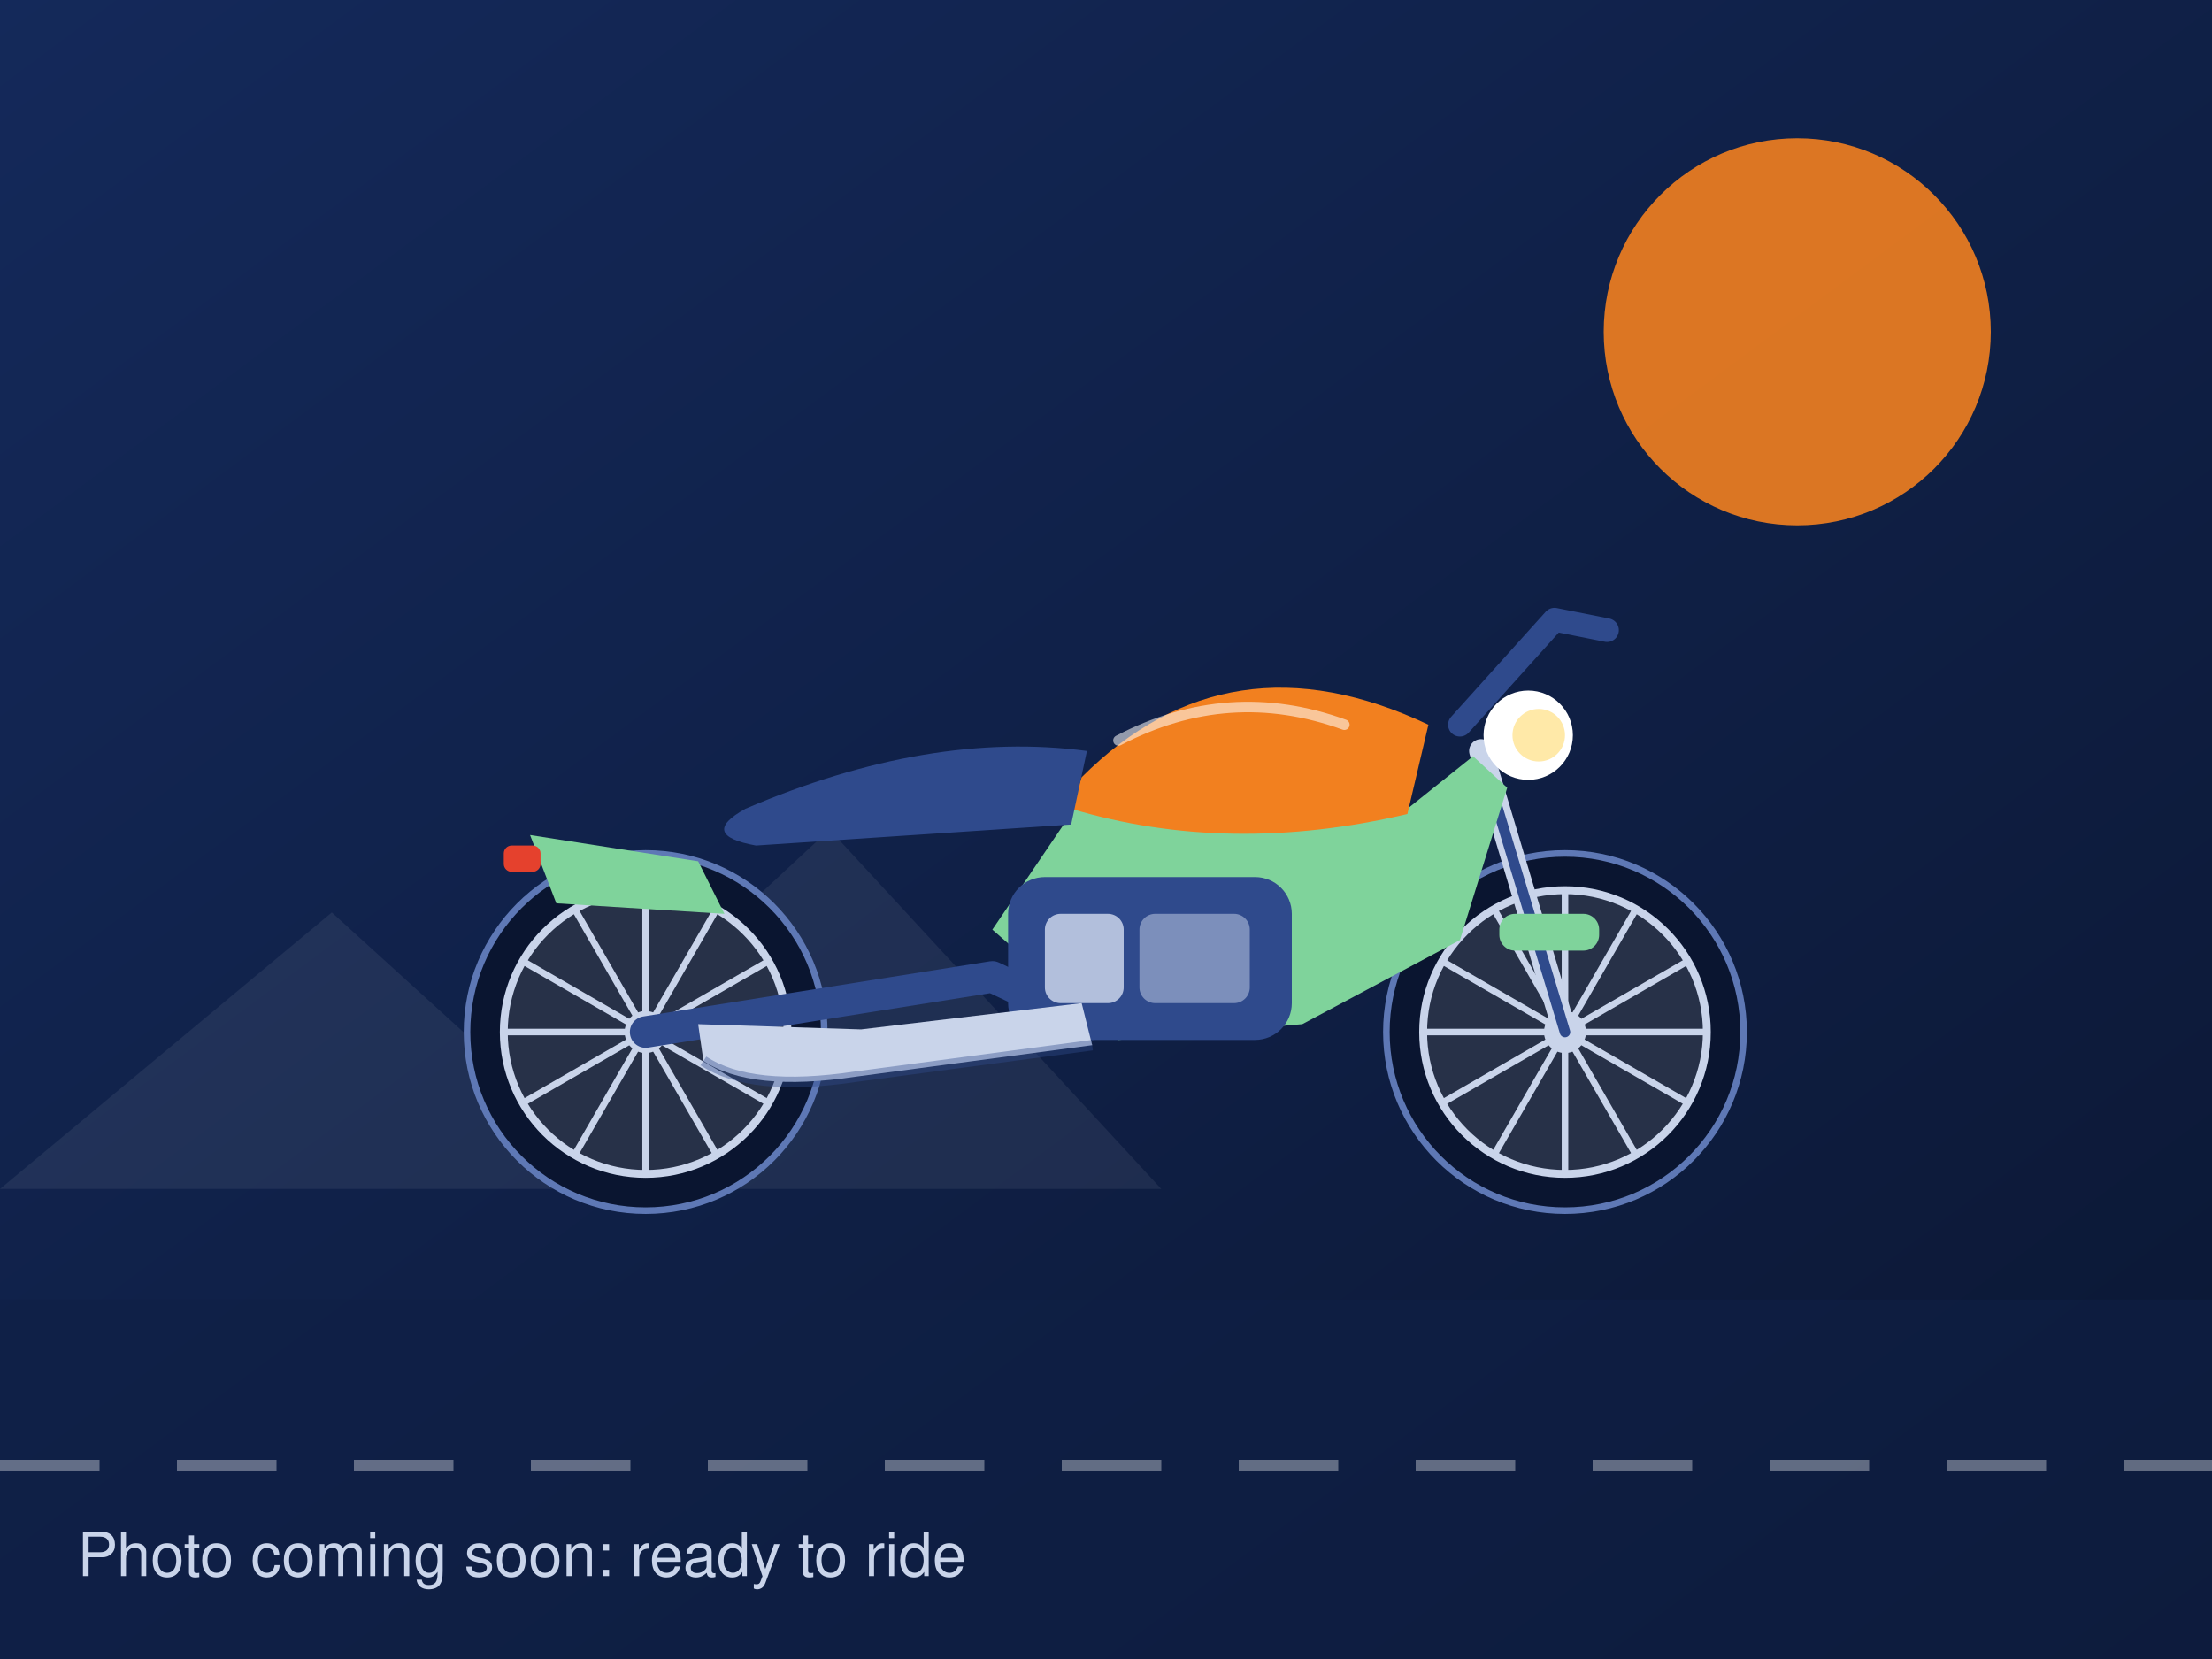
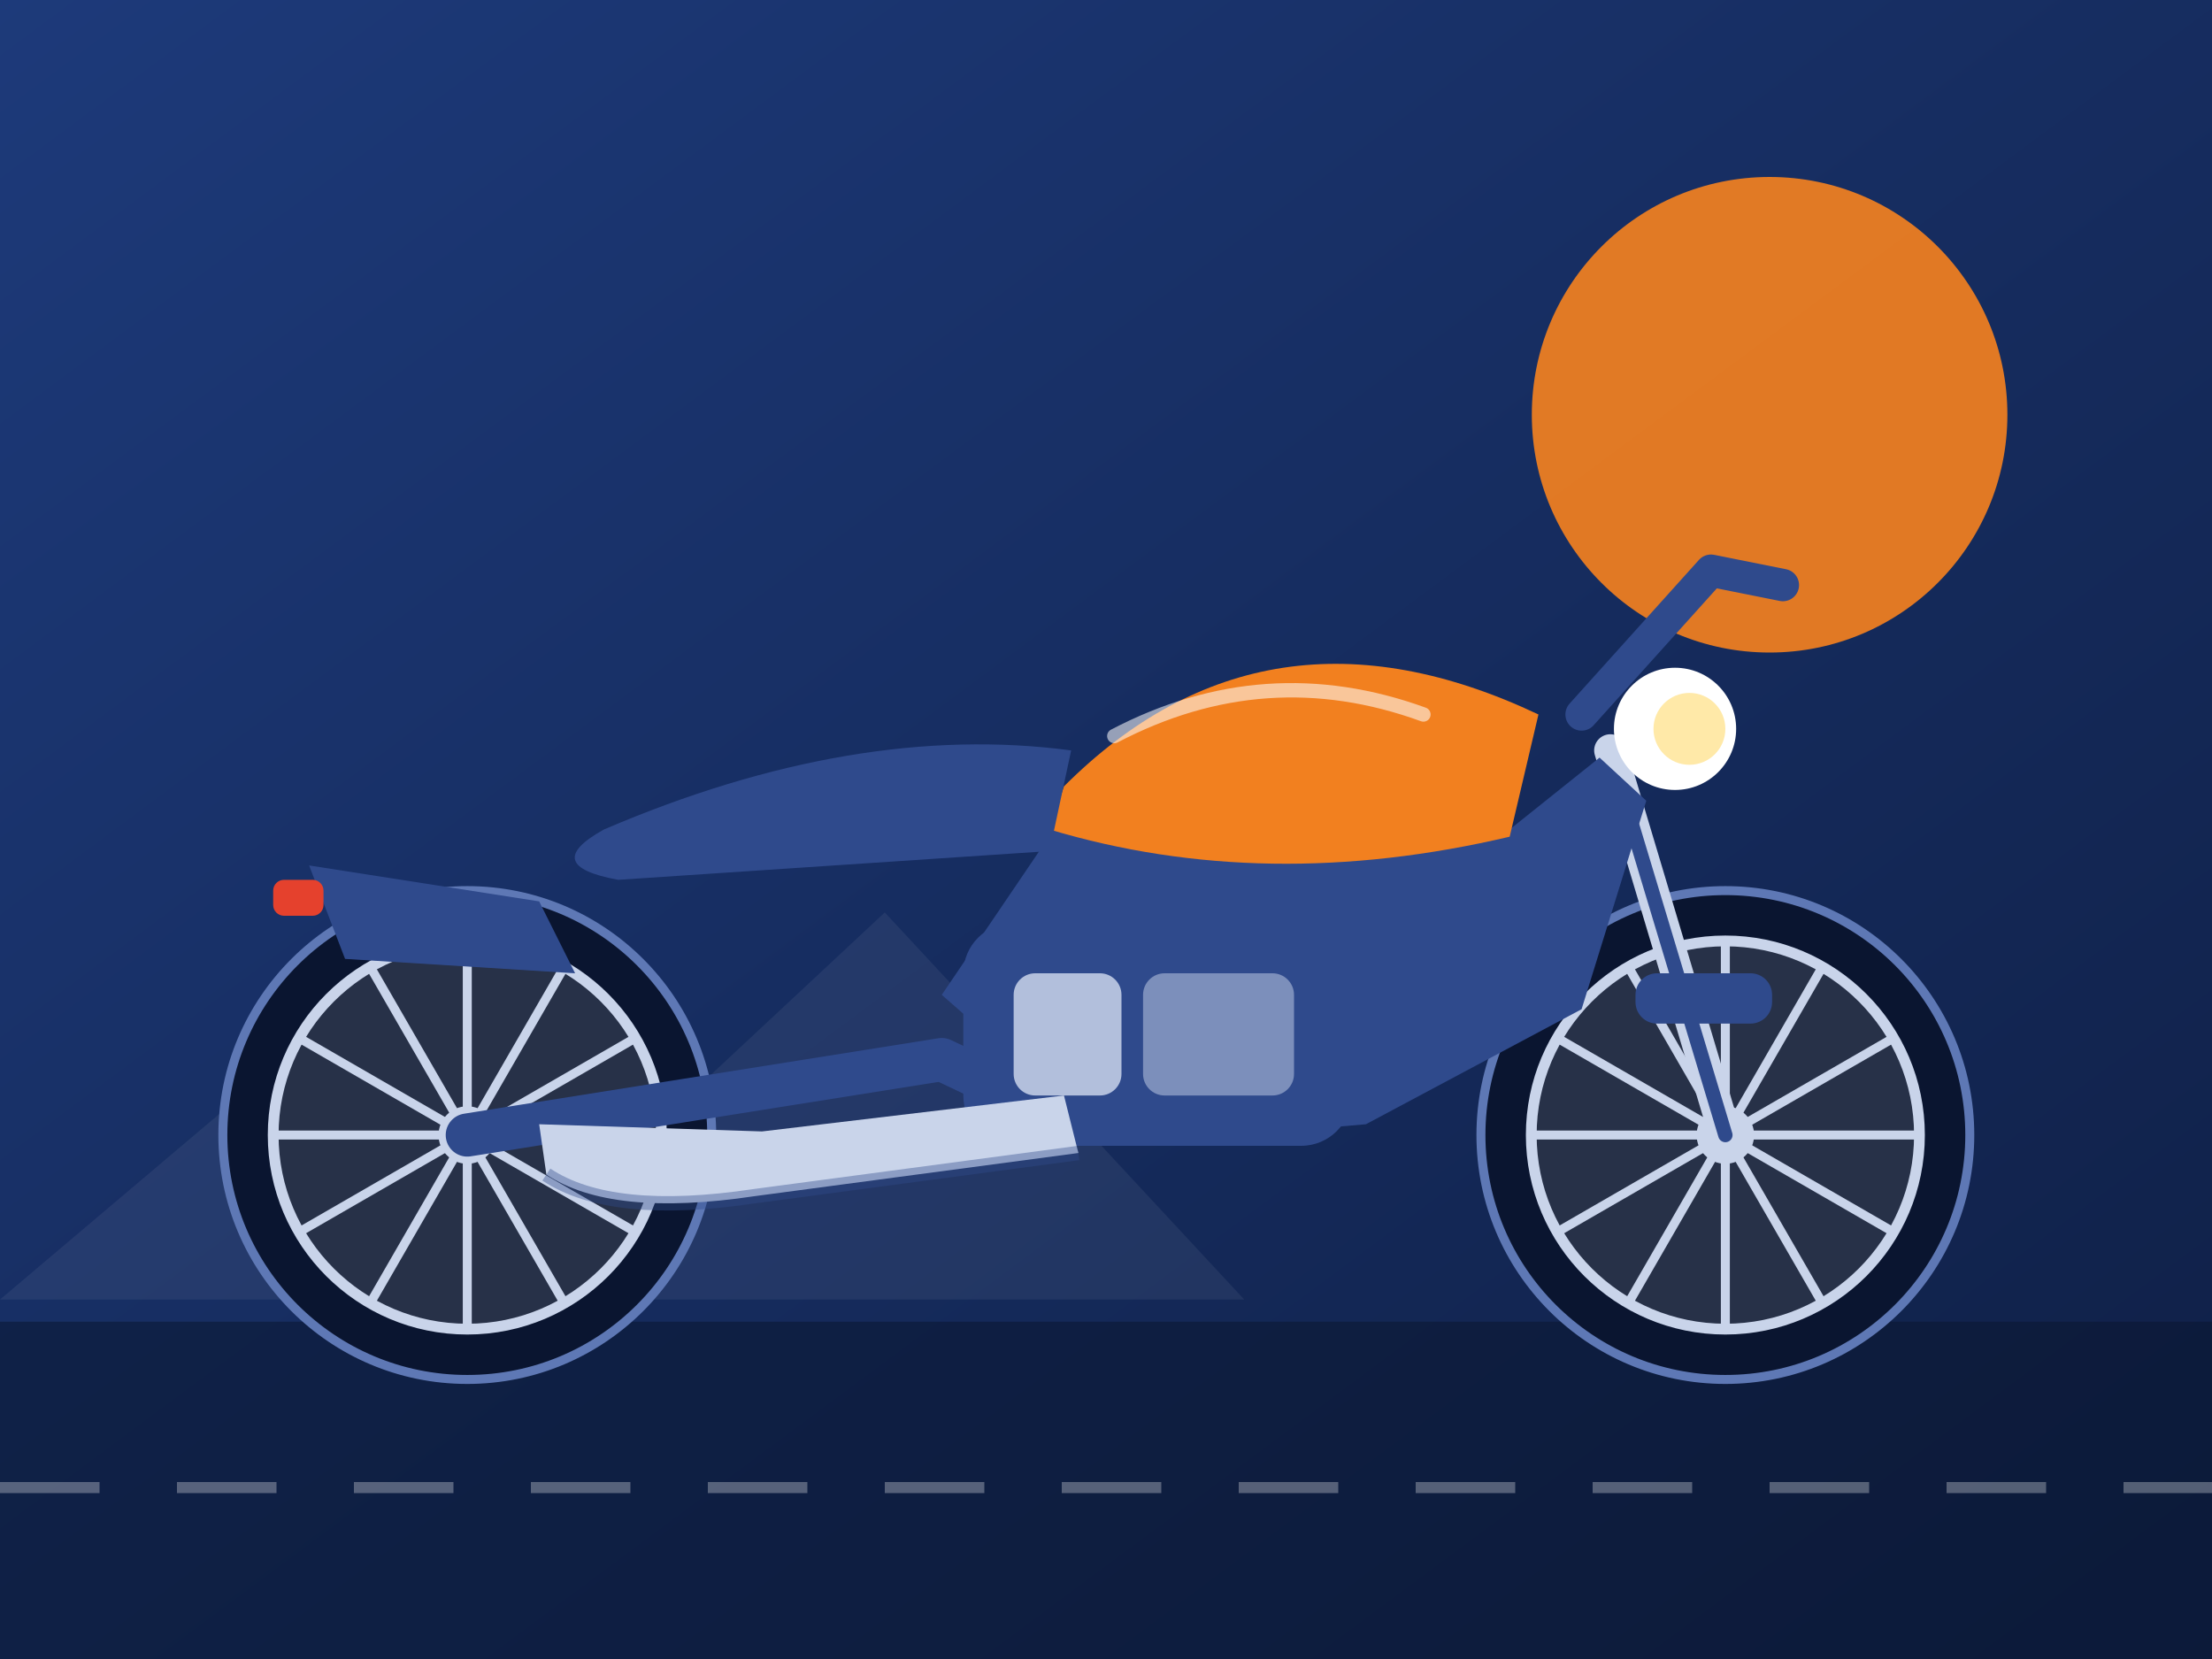
<svg xmlns="http://www.w3.org/2000/svg" viewBox="0 0 800 600" width="800" height="600" role="img">
  <defs>
    <linearGradient id="g" x1="0" y1="0" x2="1" y2="1">
-       <stop offset="0" stop-color="#14295A" />
-       <stop offset="1" stop-color="#0B1733" />
+       <stop offset="0" stop-color="#1D3A7A" />
+       <stop offset="1" stop-color="#0F1F45" />
    </linearGradient>
  </defs>
  <rect width="800" height="600" fill="url(#g)" />
-   <circle cx="650" cy="120" r="70" fill="#F2801F" opacity=".9" />
-   <path d="M0 430 L120 330 L230 430 Z M160 430 L300 300 L420 430 Z" fill="#fff" opacity=".07" />
-   <rect y="470" width="800" height="130" fill="#0F1F45" opacity=".55" />
-   <line x1="0" y1="530" x2="800" y2="530" stroke="#fff" stroke-width="4" stroke-dasharray="36 28" opacity=".35" />
-   <g transform="translate(110 150) scale(.95)">
+   <circle cx="640" cy="150" r="86" fill="#F2801F" opacity=".92" />
+   <path d="M0 470 L130 360 L250 470 Z M170 470 L320 330 L450 470 Z" fill="#fff" opacity=".06" />
+   <rect y="478" width="800" height="122" fill="#0A1530" opacity=".55" />
+   <line x1="0" y1="538" x2="800" y2="538" stroke="#fff" stroke-width="4" stroke-dasharray="36 28" opacity=".3" />
+   <g transform="translate(0 105) scale(1.3)">
    <g>
      <circle cx="130" cy="235" r="68" fill="#0A1530" stroke="#5E78B5" stroke-width="2.5" />
      <circle cx="130" cy="235" r="54" fill="#fff" opacity=".12" />
      <circle cx="130" cy="235" r="54" fill="none" stroke="#C9D4EA" stroke-width="3" />
      <line x1="130" y1="235" x2="184.0" y2="235.0" stroke="#C9D4EA" stroke-width="2.5" />
      <line x1="130" y1="235" x2="176.8" y2="262.0" stroke="#C9D4EA" stroke-width="2.5" />
      <line x1="130" y1="235" x2="157.0" y2="281.8" stroke="#C9D4EA" stroke-width="2.5" />
      <line x1="130" y1="235" x2="130.0" y2="289.0" stroke="#C9D4EA" stroke-width="2.5" />
      <line x1="130" y1="235" x2="103.0" y2="281.8" stroke="#C9D4EA" stroke-width="2.5" />
      <line x1="130" y1="235" x2="83.2" y2="262.0" stroke="#C9D4EA" stroke-width="2.5" />
      <line x1="130" y1="235" x2="76.0" y2="235.0" stroke="#C9D4EA" stroke-width="2.5" />
      <line x1="130" y1="235" x2="83.2" y2="208.0" stroke="#C9D4EA" stroke-width="2.5" />
      <line x1="130" y1="235" x2="103.0" y2="188.2" stroke="#C9D4EA" stroke-width="2.5" />
      <line x1="130" y1="235" x2="130.0" y2="181.0" stroke="#C9D4EA" stroke-width="2.5" />
      <line x1="130" y1="235" x2="157.0" y2="188.2" stroke="#C9D4EA" stroke-width="2.5" />
      <line x1="130" y1="235" x2="176.8" y2="208.0" stroke="#C9D4EA" stroke-width="2.5" />
      <circle cx="130" cy="235" r="8" fill="#C9D4EA" />
      <circle cx="130" cy="235" r="3.5" fill="#0A1530" />
      <circle cx="480" cy="235" r="68" fill="#0A1530" stroke="#5E78B5" stroke-width="2.5" />
      <circle cx="480" cy="235" r="54" fill="#fff" opacity=".12" />
      <circle cx="480" cy="235" r="54" fill="none" stroke="#C9D4EA" stroke-width="3" />
      <line x1="480" y1="235" x2="534.0" y2="235.0" stroke="#C9D4EA" stroke-width="2.5" />
      <line x1="480" y1="235" x2="526.8" y2="262.0" stroke="#C9D4EA" stroke-width="2.5" />
      <line x1="480" y1="235" x2="507.0" y2="281.8" stroke="#C9D4EA" stroke-width="2.5" />
      <line x1="480" y1="235" x2="480.0" y2="289.0" stroke="#C9D4EA" stroke-width="2.5" />
      <line x1="480" y1="235" x2="453.0" y2="281.8" stroke="#C9D4EA" stroke-width="2.5" />
      <line x1="480" y1="235" x2="433.2" y2="262.0" stroke="#C9D4EA" stroke-width="2.5" />
      <line x1="480" y1="235" x2="426.0" y2="235.0" stroke="#C9D4EA" stroke-width="2.5" />
      <line x1="480" y1="235" x2="433.2" y2="208.0" stroke="#C9D4EA" stroke-width="2.5" />
      <line x1="480" y1="235" x2="453.0" y2="188.2" stroke="#C9D4EA" stroke-width="2.5" />
      <line x1="480" y1="235" x2="480.0" y2="181.0" stroke="#C9D4EA" stroke-width="2.5" />
      <line x1="480" y1="235" x2="507.0" y2="188.2" stroke="#C9D4EA" stroke-width="2.5" />
      <line x1="480" y1="235" x2="526.8" y2="208.0" stroke="#C9D4EA" stroke-width="2.5" />
      <circle cx="480" cy="235" r="8" fill="#C9D4EA" />
      <circle cx="480" cy="235" r="3.5" fill="#0A1530" />
      <path d="M130 235 L262 214 L300 232" fill="none" stroke="#2F4A8C" stroke-width="12" stroke-linecap="round" stroke-linejoin="round" />
      <path d="M480 235 L448 128" stroke="#C9D4EA" stroke-width="9" stroke-linecap="round" />
      <path d="M480 235 L452 142" stroke="#2F4A8C" stroke-width="4" stroke-linecap="round" />
-       <path d="M262 196 L300 140 L420 150 L445 130 L458 142 L440 200 L380 232 L310 238 Z" fill="#7FD39B" />
+       <path d="M262 196 L300 140 L420 150 L445 130 L458 142 L440 200 L380 232 L310 238 Z" fill="#2F4A8C" />
      <rect x="268" y="176" width="108" height="62" rx="14" fill="#2F4A8C" />
      <rect x="282" y="190" width="30" height="34" rx="6" fill="#C9D4EA" opacity=".85" />
      <rect x="318" y="190" width="42" height="34" rx="6" fill="#C9D4EA" opacity=".5" />
      <path d="M296 138 Q352 82 428 118 L420 152 Q352 168 292 150 Z" fill="#F2801F" />
      <path d="M310 124 Q352 102 396 118" fill="none" stroke="#fff" stroke-width="4" opacity=".55" stroke-linecap="round" />
      <path d="M168 150 Q238 120 298 128 L292 156 L172 164 Q150 160 168 150 Z" fill="#2F4A8C" />
-       <path d="M150 170 L86 160 L96 186 L160 190 Z" fill="#7FD39B" />
+       <path d="M150 170 L86 160 L96 186 L160 190 Z" fill="#2F4A8C" />
      <rect x="76" y="164" width="14" height="10" rx="3" fill="#E5412D" />
      <path d="M440 118 L476 78 L496 82" fill="none" stroke="#2F4A8C" stroke-width="9" stroke-linecap="round" stroke-linejoin="round" />
      <circle cx="466" cy="122" r="17" fill="#fff" />
      <circle cx="470" cy="122" r="10" fill="#FFE9A8" />
      <path d="M300 240 L210 252 Q170 258 152 246 L150 232 L212 234 L296 224 Z" fill="#C9D4EA" />
      <path d="M300 240 L210 252 Q170 258 152 246" fill="none" stroke="#2F4A8C" stroke-width="4" opacity=".4" />
-       <rect x="455" y="190" width="38" height="14" rx="6" fill="#7FD39B" />
+       <rect x="455" y="190" width="38" height="14" rx="6" fill="#2F4A8C" />
    </g>
  </g>
-   <text x="28" y="570" font-family="-apple-system,Helvetica,Arial,sans-serif" font-size="22" fill="#C9D4EA">Photo coming soon: ready to ride</text>
</svg>
